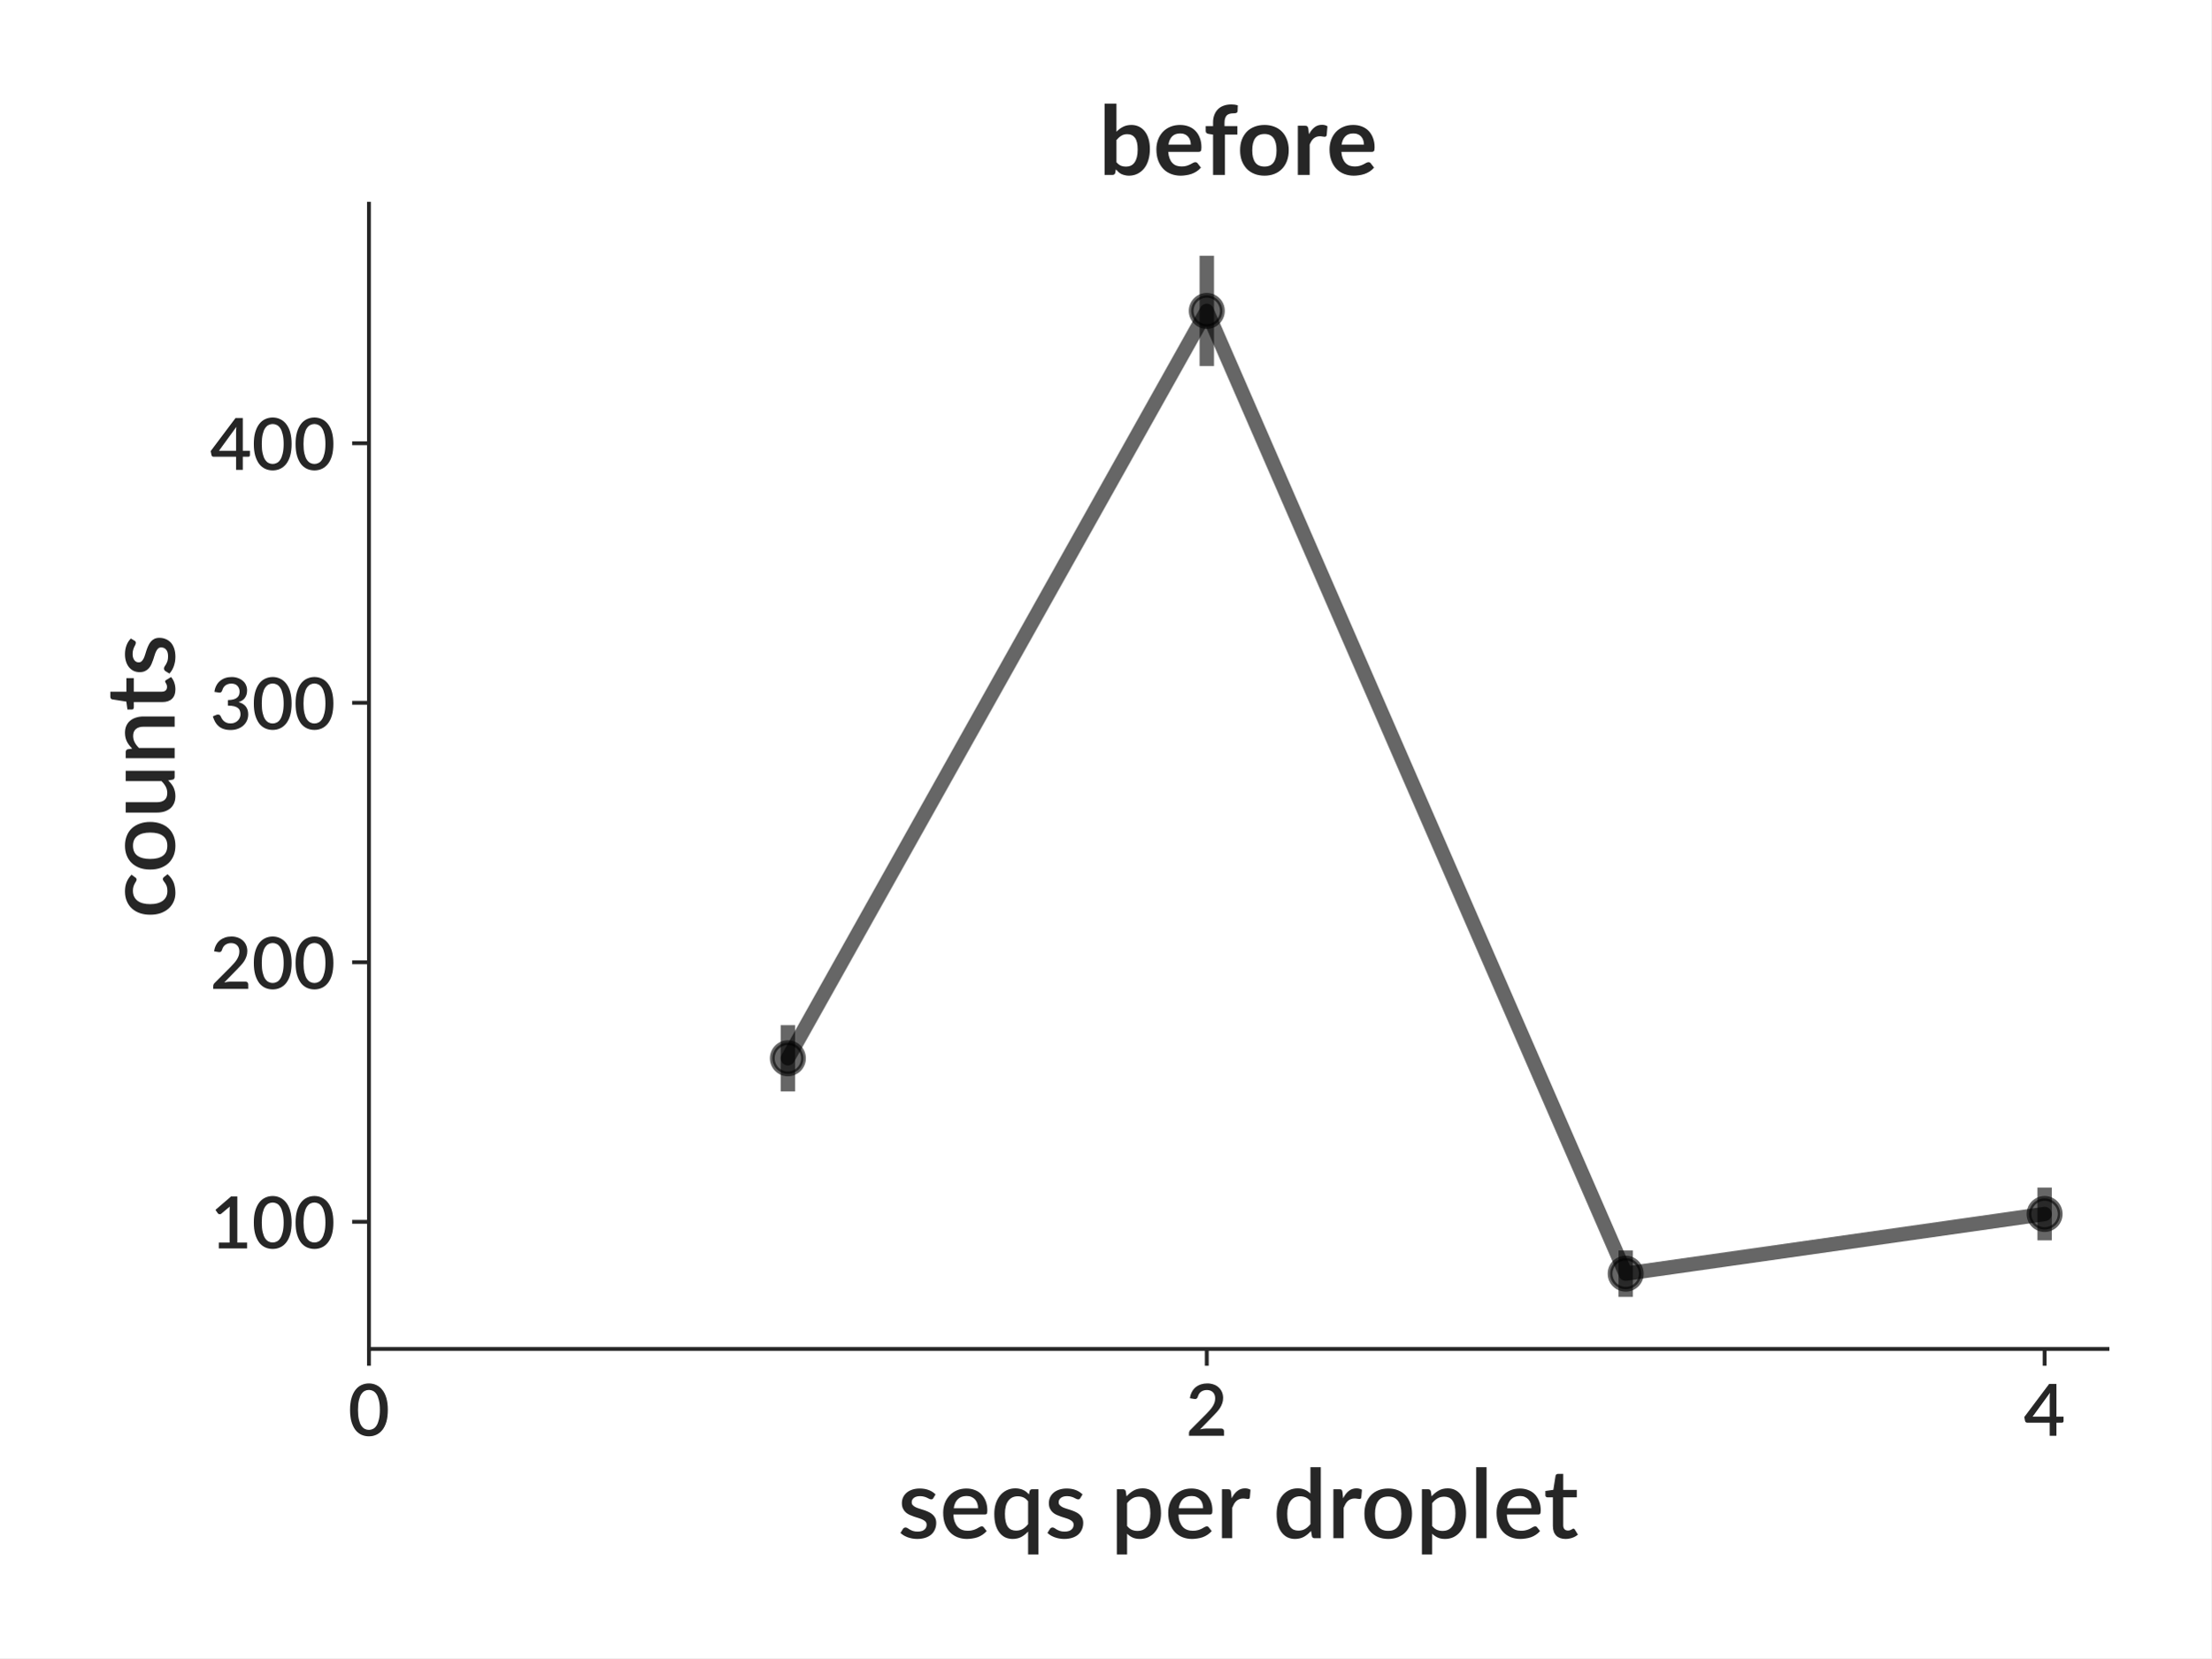
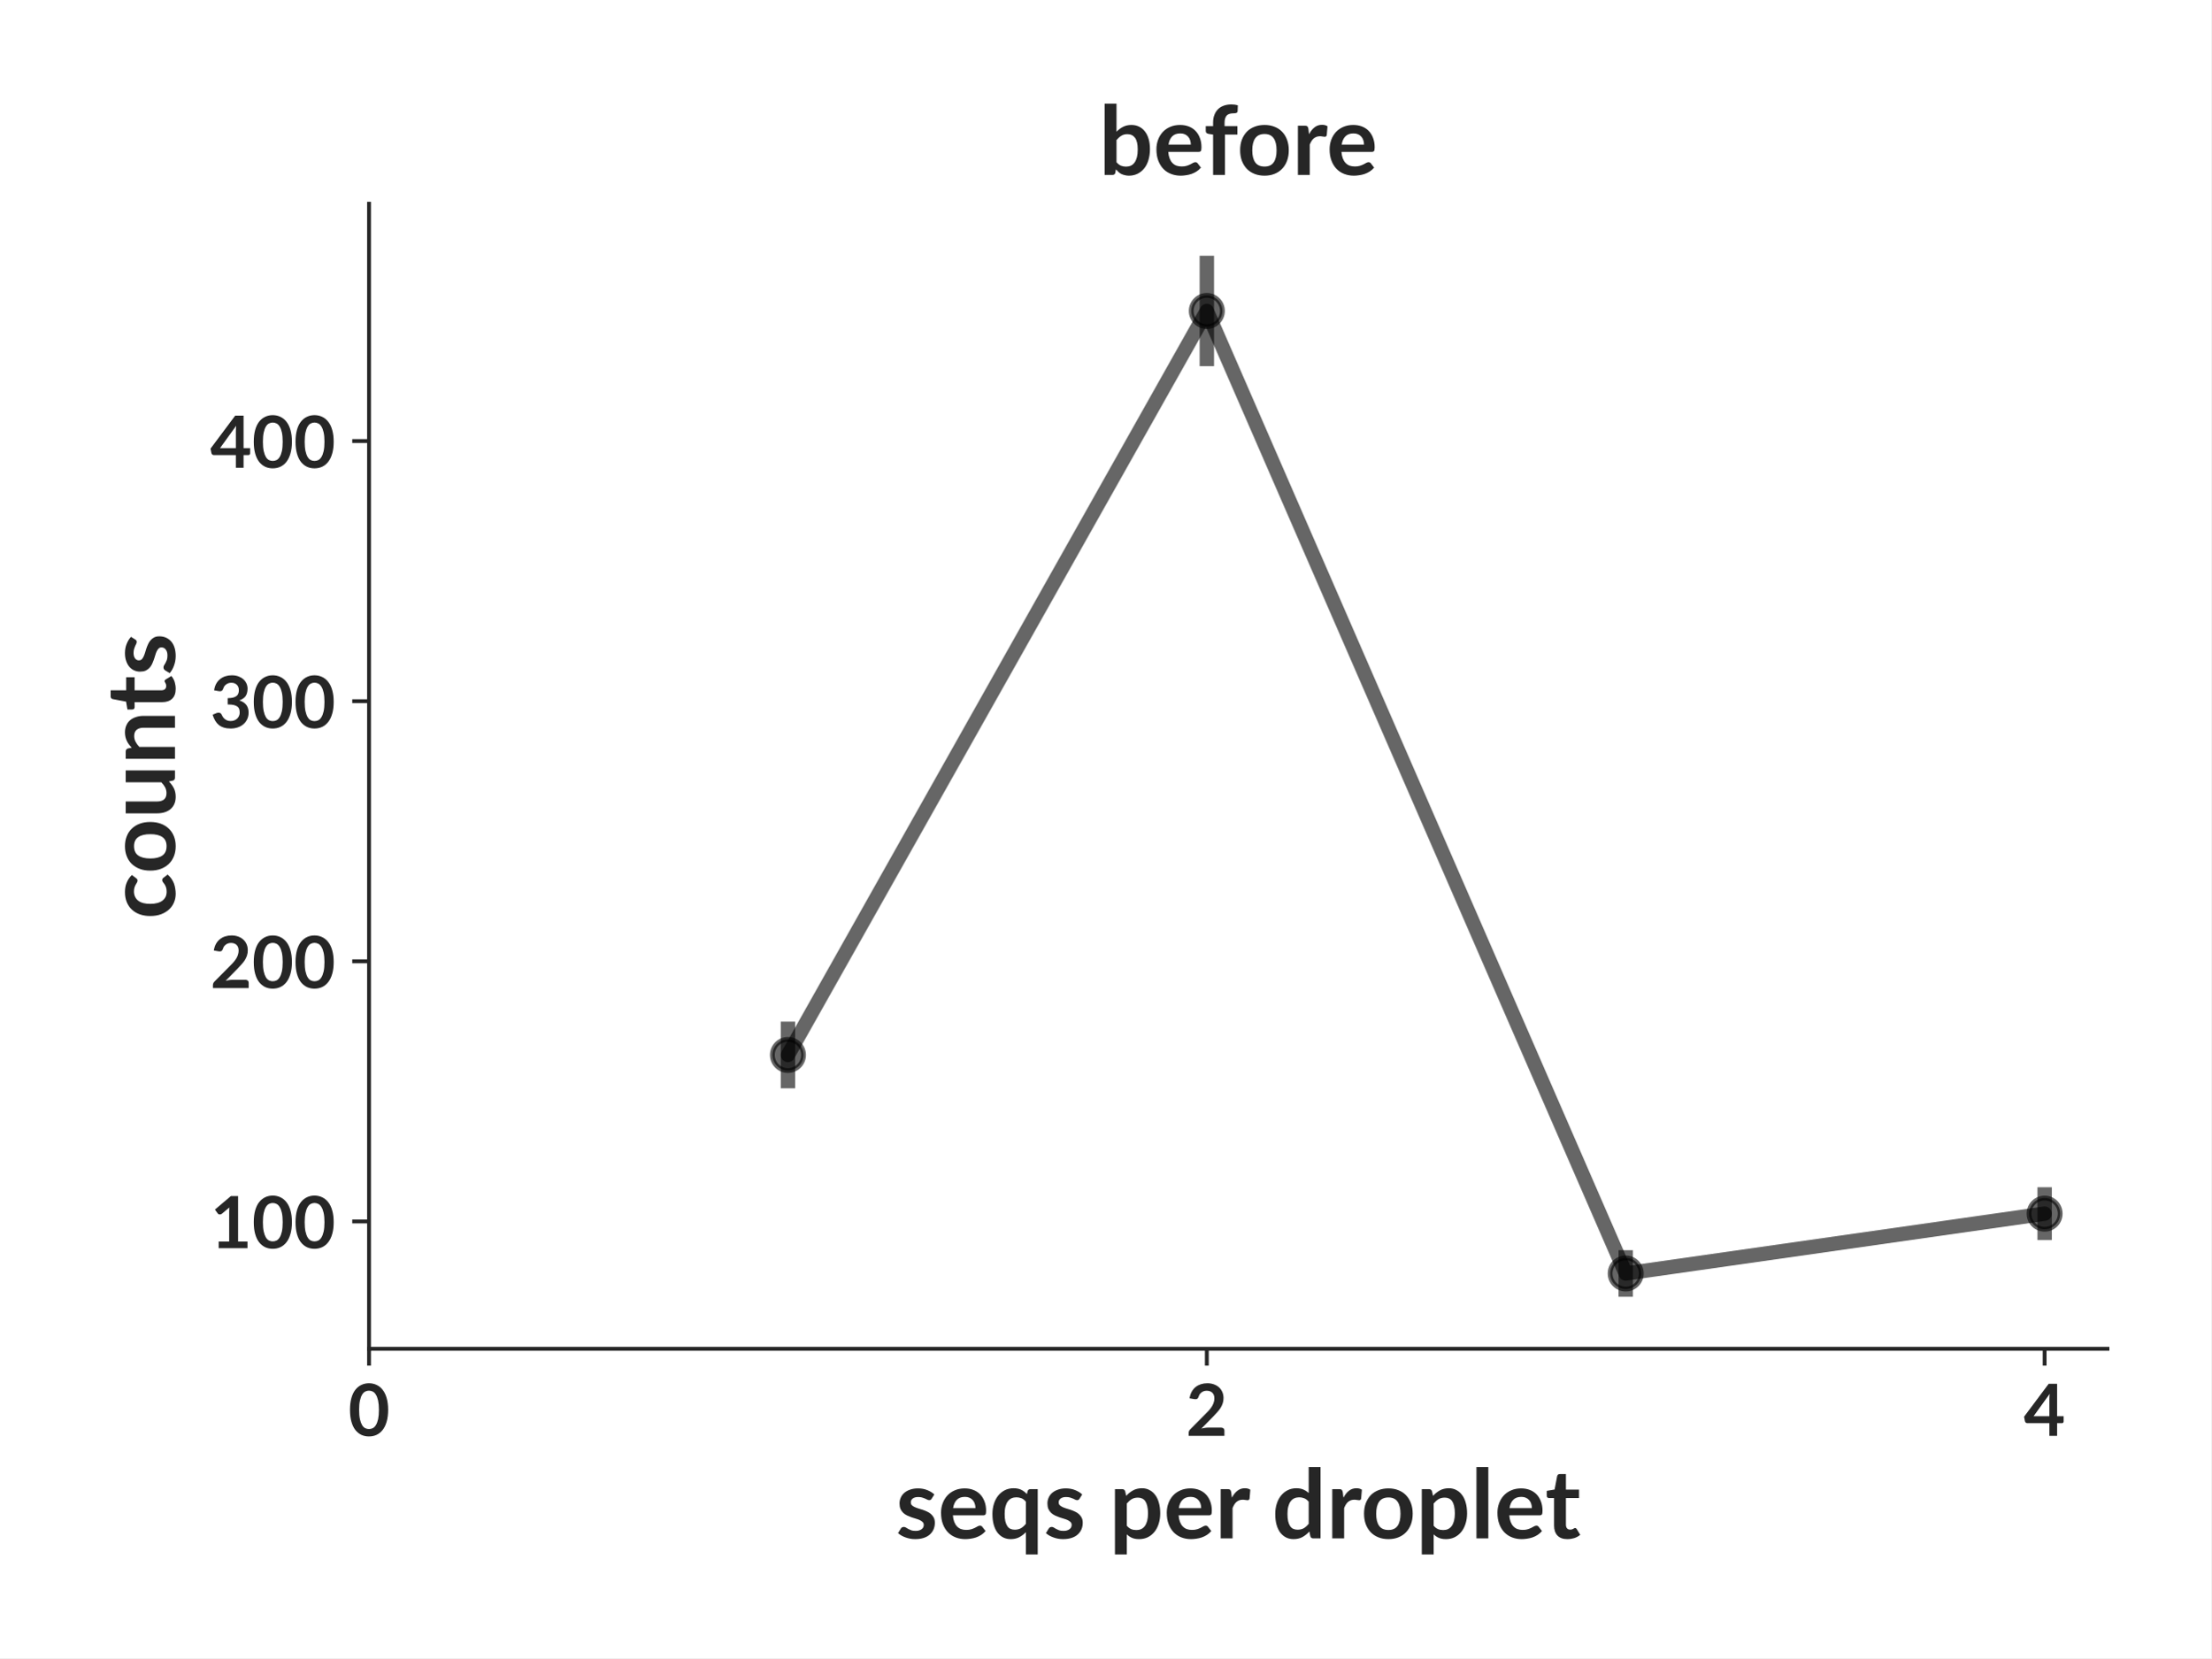
<svg xmlns="http://www.w3.org/2000/svg" xmlns:xlink="http://www.w3.org/1999/xlink" height="345.6pt" version="1.1" viewBox="0 0 460.8 345.6" width="460.8pt">
  <defs>
    <style type="text/css">*{stroke-linecap:butt;stroke-linejoin:round;}</style>
  </defs>
  <g id="figure_1">
    <g id="patch_1">
      <path d="M 0 345.6  L 460.8 345.6  L 460.8 0  L 0 0  z " style="fill:#ffffff;" />
    </g>
    <g id="axes_1">
      <g id="patch_2">
-         <path d="M 76.891 281.166  L 439.2 281.166  L 439.2 42.459  L 76.891 42.459  z " style="fill:#ffffff;" />
+         <path d="M 76.909 281.134  L 439.2 281.134  L 439.2 42.459  L 76.909 42.459  z " style="fill:#ffffff;" />
      </g>
      <g id="matplotlib.axis_1">
        <g id="xtick_1">
          <g id="line2d_1">
            <defs>
-               <path d="M 0 0  L 0 3.5  " id="m67937f6924" style="stroke:#262626;stroke-width:0.8;" />
+               <path d="M 0 0  L 0 3.5  " id="md1465d42ba" style="stroke:#262626;stroke-width:0.8;" />
            </defs>
            <g>
-               <use style="fill:#262626;stroke:#262626;stroke-width:0.8;" x="76.891" xlink:href="#m67937f6924" y="281.166" />
+               <use style="fill:#262626;stroke:#262626;stroke-width:0.8;" x="76.909" xlink:href="#md1465d42ba" y="281.134" />
            </g>
          </g>
          <g id="text_1">
-             <text style="fill:#262626;font-family:Lato;font-size:15px;font-stretch:normal;font-style:normal;font-weight:600;text-anchor:middle;" transform="rotate(-0, 76.89062, 299.2664)" x="76.891" y="299.266">0</text>
+             <text style="fill:#262626;font-family:Lato;font-size:15px;font-stretch:normal;font-style:normal;font-weight:bold;text-anchor:middle;" transform="rotate(-0, 76.90937, 299.2781)" x="76.909" y="299.278">0</text>
          </g>
        </g>
        <g id="xtick_2">
          <g id="line2d_2">
            <g>
-               <use style="fill:#262626;stroke:#262626;stroke-width:0.8;" x="251.498" xlink:href="#m67937f6924" y="281.166" />
+               <use style="fill:#262626;stroke:#262626;stroke-width:0.8;" x="251.507" xlink:href="#md1465d42ba" y="281.134" />
            </g>
          </g>
          <g id="text_2">
-             <text style="fill:#262626;font-family:Lato;font-size:15px;font-stretch:normal;font-style:normal;font-weight:600;text-anchor:middle;" transform="rotate(-0, 251.4976, 299.2664)" x="251.498" y="299.266">2</text>
+             <text style="fill:#262626;font-family:Lato;font-size:15px;font-stretch:normal;font-style:normal;font-weight:bold;text-anchor:middle;" transform="rotate(-0, 251.5073, 299.2781)" x="251.507" y="299.278">2</text>
          </g>
        </g>
        <g id="xtick_3">
          <g id="line2d_3">
            <g>
-               <use style="fill:#262626;stroke:#262626;stroke-width:0.8;" x="426.104" xlink:href="#m67937f6924" y="281.166" />
+               <use style="fill:#262626;stroke:#262626;stroke-width:0.8;" x="426.105" xlink:href="#md1465d42ba" y="281.134" />
            </g>
          </g>
          <g id="text_3">
-             <text style="fill:#262626;font-family:Lato;font-size:15px;font-stretch:normal;font-style:normal;font-weight:600;text-anchor:middle;" transform="rotate(-0, 426.1045, 299.2664)" x="426.104" y="299.266">4</text>
+             <text style="fill:#262626;font-family:Lato;font-size:15px;font-stretch:normal;font-style:normal;font-weight:bold;text-anchor:middle;" transform="rotate(-0, 426.1052, 299.2781)" x="426.105" y="299.278">4</text>
          </g>
        </g>
        <g id="text_4">
-           <text style="fill:#262626;font-family:Lato;font-size:20px;font-stretch:normal;font-style:normal;font-weight:600;text-anchor:middle;" transform="rotate(-0, 258.0453, 320.6094)" x="258.045" y="320.609">seqs per droplet</text>
+           <text style="fill:#262626;font-family:Lato;font-size:20px;font-stretch:normal;font-style:normal;font-weight:bold;text-anchor:middle;" transform="rotate(-0, 258.0547, 320.65)" x="258.055" y="320.65">seqs per droplet</text>
        </g>
      </g>
      <g id="matplotlib.axis_2">
        <g id="ytick_1">
          <g id="line2d_4">
            <defs>
-               <path d="M 0 0  L -3.5 0  " id="m68ea465f0f" style="stroke:#262626;stroke-width:0.8;" />
+               <path d="M 0 0  L -3.5 0  " id="me6123cad7e" style="stroke:#262626;stroke-width:0.8;" />
            </defs>
            <g>
-               <use style="fill:#262626;stroke:#262626;stroke-width:0.8;" x="76.891" xlink:href="#m68ea465f0f" y="254.66" />
+               <use style="fill:#262626;stroke:#262626;stroke-width:0.8;" x="76.909" xlink:href="#me6123cad7e" y="254.59" />
            </g>
          </g>
          <g id="text_5">
-             <text style="fill:#262626;font-family:Lato;font-size:15px;font-stretch:normal;font-style:normal;font-weight:600;text-anchor:end;" transform="rotate(-0, 69.89062, 260.2096)" x="69.891" y="260.21">100</text>
+             <text style="fill:#262626;font-family:Lato;font-size:15px;font-stretch:normal;font-style:normal;font-weight:bold;text-anchor:end;" transform="rotate(-0, 69.90937, 260.1626)" x="69.909" y="260.163">100</text>
          </g>
        </g>
        <g id="ytick_2">
          <g id="line2d_5">
            <g>
-               <use style="fill:#262626;stroke:#262626;stroke-width:0.8;" x="76.891" xlink:href="#m68ea465f0f" y="200.568" />
+               <use style="fill:#262626;stroke:#262626;stroke-width:0.8;" x="76.909" xlink:href="#me6123cad7e" y="200.368" />
            </g>
          </g>
          <g id="text_6">
-             <text style="fill:#262626;font-family:Lato;font-size:15px;font-stretch:normal;font-style:normal;font-weight:600;text-anchor:end;" transform="rotate(-0, 69.89062, 206.1177)" x="69.891" y="206.118">200</text>
+             <text style="fill:#262626;font-family:Lato;font-size:15px;font-stretch:normal;font-style:normal;font-weight:bold;text-anchor:end;" transform="rotate(-0, 69.90937, 205.9398)" x="69.909" y="205.94">200</text>
          </g>
        </g>
        <g id="ytick_3">
          <g id="line2d_6">
            <g>
-               <use style="fill:#262626;stroke:#262626;stroke-width:0.8;" x="76.891" xlink:href="#m68ea465f0f" y="146.476" />
+               <use style="fill:#262626;stroke:#262626;stroke-width:0.8;" x="76.909" xlink:href="#me6123cad7e" y="146.145" />
            </g>
          </g>
          <g id="text_7">
-             <text style="fill:#262626;font-family:Lato;font-size:15px;font-stretch:normal;font-style:normal;font-weight:600;text-anchor:end;" transform="rotate(-0, 69.89062, 152.0258)" x="69.891" y="152.026">300</text>
+             <text style="fill:#262626;font-family:Lato;font-size:15px;font-stretch:normal;font-style:normal;font-weight:bold;text-anchor:end;" transform="rotate(-0, 69.90937, 151.7171)" x="69.909" y="151.717">300</text>
          </g>
        </g>
        <g id="ytick_4">
          <g id="line2d_7">
            <g>
-               <use style="fill:#262626;stroke:#262626;stroke-width:0.8;" x="76.891" xlink:href="#m68ea465f0f" y="92.384" />
+               <use style="fill:#262626;stroke:#262626;stroke-width:0.8;" x="76.909" xlink:href="#me6123cad7e" y="91.922" />
            </g>
          </g>
          <g id="text_8">
-             <text style="fill:#262626;font-family:Lato;font-size:15px;font-stretch:normal;font-style:normal;font-weight:600;text-anchor:end;" transform="rotate(-0, 69.89062, 97.93392)" x="69.891" y="97.934">400</text>
+             <text style="fill:#262626;font-family:Lato;font-size:15px;font-stretch:normal;font-style:normal;font-weight:bold;text-anchor:end;" transform="rotate(-0, 69.90937, 97.49426)" x="69.909" y="97.494">400</text>
          </g>
        </g>
        <g id="text_9">
-           <text style="fill:#262626;font-family:Lato;font-size:20px;font-stretch:normal;font-style:normal;font-weight:600;text-anchor:middle;" transform="rotate(-90, 36.4, 161.8129)" x="36.4" y="161.813">counts</text>
+           <text style="fill:#262626;font-family:Lato;font-size:20px;font-stretch:normal;font-style:normal;font-weight:bold;text-anchor:middle;" transform="rotate(-90, 36.45938, 161.7965)" x="36.459" y="161.796">counts</text>
        </g>
      </g>
      <g id="LineCollection_1">
-         <path clip-path="url(#p42f5c03715)" d="M 164.194 227.488  L 164.194 213.676  " style="fill:none;stroke:#000000;stroke-opacity:0.6;stroke-width:3;" />
-         <path clip-path="url(#p42f5c03715)" d="M 251.498 76.284  L 251.498 53.31  " style="fill:none;stroke:#000000;stroke-opacity:0.6;stroke-width:3;" />
-         <path clip-path="url(#p42f5c03715)" d="M 338.801 270.316  L 338.801 260.64  " style="fill:none;stroke:#000000;stroke-opacity:0.6;stroke-width:3;" />
-         <path clip-path="url(#p42f5c03715)" d="M 426.104 258.527  L 426.104 247.547  " style="fill:none;stroke:#000000;stroke-opacity:0.6;stroke-width:3;" />
+         <path clip-path="url(#p2e4026ca8c)" d="M 164.208 226.832  L 164.208 212.944  " style="fill:none;stroke:#000000;stroke-opacity:0.6;stroke-width:3;" />
+         <path clip-path="url(#p2e4026ca8c)" d="M 251.507 76.313  L 251.507 53.308  " style="fill:none;stroke:#000000;stroke-opacity:0.6;stroke-width:3;" />
+         <path clip-path="url(#p2e4026ca8c)" d="M 338.806 270.285  L 338.806 260.585  " style="fill:none;stroke:#000000;stroke-opacity:0.6;stroke-width:3;" />
+         <path clip-path="url(#p2e4026ca8c)" d="M 426.105 258.467  L 426.105 247.461  " style="fill:none;stroke:#000000;stroke-opacity:0.6;stroke-width:3;" />
      </g>
      <g id="line2d_8">
-         <path clip-path="url(#p42f5c03715)" d="M 164.194 220.582  L 251.498 64.797  L 338.801 265.478  L 426.104 253.037  " style="fill:none;stroke:#000000;stroke-linecap:round;stroke-opacity:0.6;stroke-width:3;" />
+         <path clip-path="url(#p2e4026ca8c)" d="M 164.208 219.888  L 251.507 64.811  L 338.806 265.435  L 426.105 252.964  " style="fill:none;stroke:#000000;stroke-linecap:round;stroke-opacity:0.6;stroke-width:3;" />
        <defs>
-           <path d="M 0 3.25  C 0.862 3.25 1.689 2.908 2.298 2.298  C 2.908 1.689 3.25 0.862 3.25 0  C 3.25 -0.862 2.908 -1.689 2.298 -2.298  C 1.689 -2.908 0.862 -3.25 0 -3.25  C -0.862 -3.25 -1.689 -2.908 -2.298 -2.298  C -2.908 -1.689 -3.25 -0.862 -3.25 0  C -3.25 0.862 -2.908 1.689 -2.298 2.298  C -1.689 2.908 -0.862 3.25 0 3.25  z " id="m4f605833b9" style="stroke:#000000;stroke-opacity:0.6;" />
+           <path d="M 0 3.25  C 0.862 3.25 1.689 2.908 2.298 2.298  C 2.908 1.689 3.25 0.862 3.25 0  C 3.25 -0.862 2.908 -1.689 2.298 -2.298  C 1.689 -2.908 0.862 -3.25 0 -3.25  C -0.862 -3.25 -1.689 -2.908 -2.298 -2.298  C -2.908 -1.689 -3.25 -0.862 -3.25 0  C -3.25 0.862 -2.908 1.689 -2.298 2.298  C -1.689 2.908 -0.862 3.25 0 3.25  z " id="m43040e4f76" style="stroke:#000000;stroke-opacity:0.6;" />
        </defs>
-         <g clip-path="url(#p42f5c03715)">
-           <use style="fill-opacity:0.6;stroke:#000000;stroke-opacity:0.6;" x="164.194" xlink:href="#m4f605833b9" y="220.582" />
-           <use style="fill-opacity:0.6;stroke:#000000;stroke-opacity:0.6;" x="251.498" xlink:href="#m4f605833b9" y="64.797" />
-           <use style="fill-opacity:0.6;stroke:#000000;stroke-opacity:0.6;" x="338.801" xlink:href="#m4f605833b9" y="265.478" />
-           <use style="fill-opacity:0.6;stroke:#000000;stroke-opacity:0.6;" x="426.104" xlink:href="#m4f605833b9" y="253.037" />
+         <g clip-path="url(#p2e4026ca8c)">
+           <use style="fill-opacity:0.6;stroke:#000000;stroke-opacity:0.6;" x="164.208" xlink:href="#m43040e4f76" y="219.888" />
+           <use style="fill-opacity:0.6;stroke:#000000;stroke-opacity:0.6;" x="251.507" xlink:href="#m43040e4f76" y="64.811" />
+           <use style="fill-opacity:0.6;stroke:#000000;stroke-opacity:0.6;" x="338.806" xlink:href="#m43040e4f76" y="265.435" />
+           <use style="fill-opacity:0.6;stroke:#000000;stroke-opacity:0.6;" x="426.105" xlink:href="#m43040e4f76" y="252.964" />
        </g>
      </g>
      <g id="patch_3">
-         <path d="M 76.891 281.166  L 76.891 42.459  " style="fill:none;stroke:#262626;stroke-linecap:square;stroke-linejoin:miter;stroke-width:0.8;" />
+         <path d="M 76.909 281.134  L 76.909 42.459  " style="fill:none;stroke:#262626;stroke-linecap:square;stroke-linejoin:miter;stroke-width:0.8;" />
      </g>
      <g id="patch_4">
-         <path d="M 76.891 281.166  L 439.2 281.166  " style="fill:none;stroke:#262626;stroke-linecap:square;stroke-linejoin:miter;stroke-width:0.8;" />
+         <path d="M 76.909 281.134  L 439.2 281.134  " style="fill:none;stroke:#262626;stroke-linecap:square;stroke-linejoin:miter;stroke-width:0.8;" />
      </g>
      <g id="text_10">
-         <text style="fill:#262626;font-family:Lato;font-size:20px;font-stretch:normal;font-style:normal;font-weight:bold;text-anchor:middle;" transform="rotate(-0, 258.0453, 36.45938)" x="258.045" y="36.459">before</text>
+         <text style="fill:#262626;font-family:Lato;font-size:20px;font-stretch:normal;font-style:normal;font-weight:bold;text-anchor:middle;" transform="rotate(-0, 258.0547, 36.45938)" x="258.055" y="36.459">before</text>
      </g>
    </g>
  </g>
  <defs>
-     <clipPath id="p42f5c03715">
-       <rect height="238.707" width="362.309" x="76.891" y="42.459" />
+     <clipPath id="p2e4026ca8c">
+       <rect height="238.674" width="362.291" x="76.909" y="42.459" />
    </clipPath>
  </defs>
</svg>
